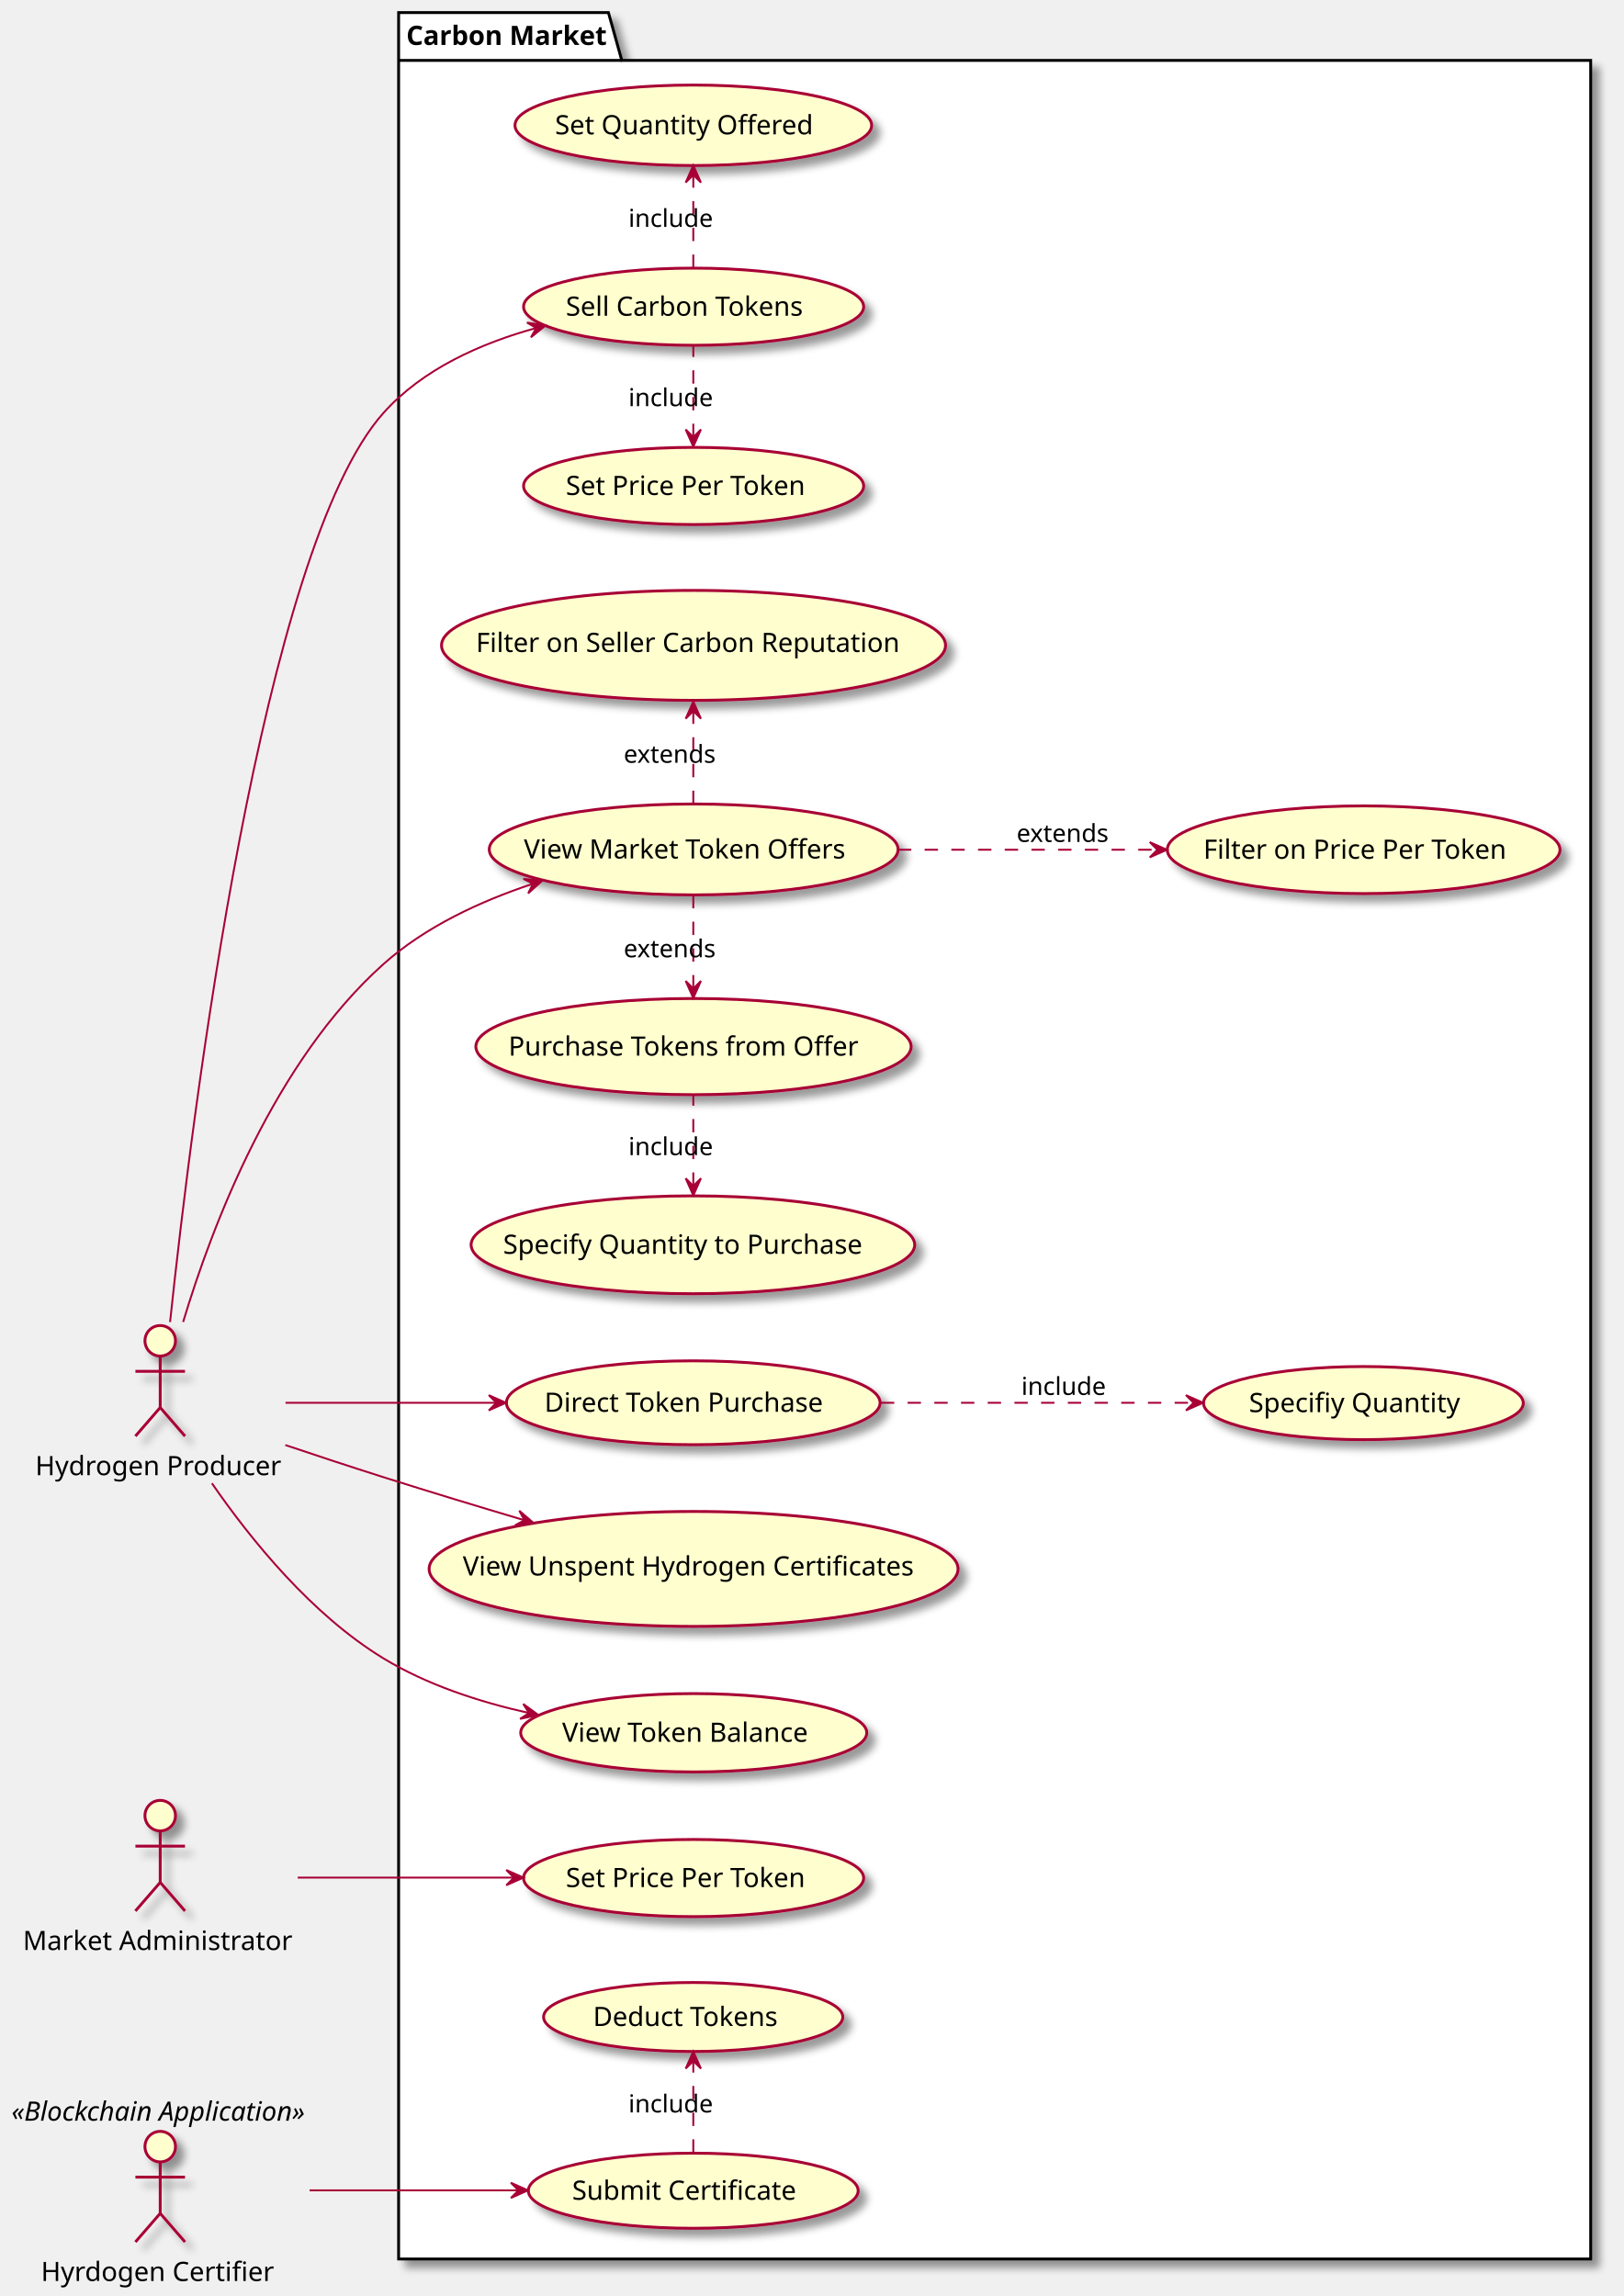
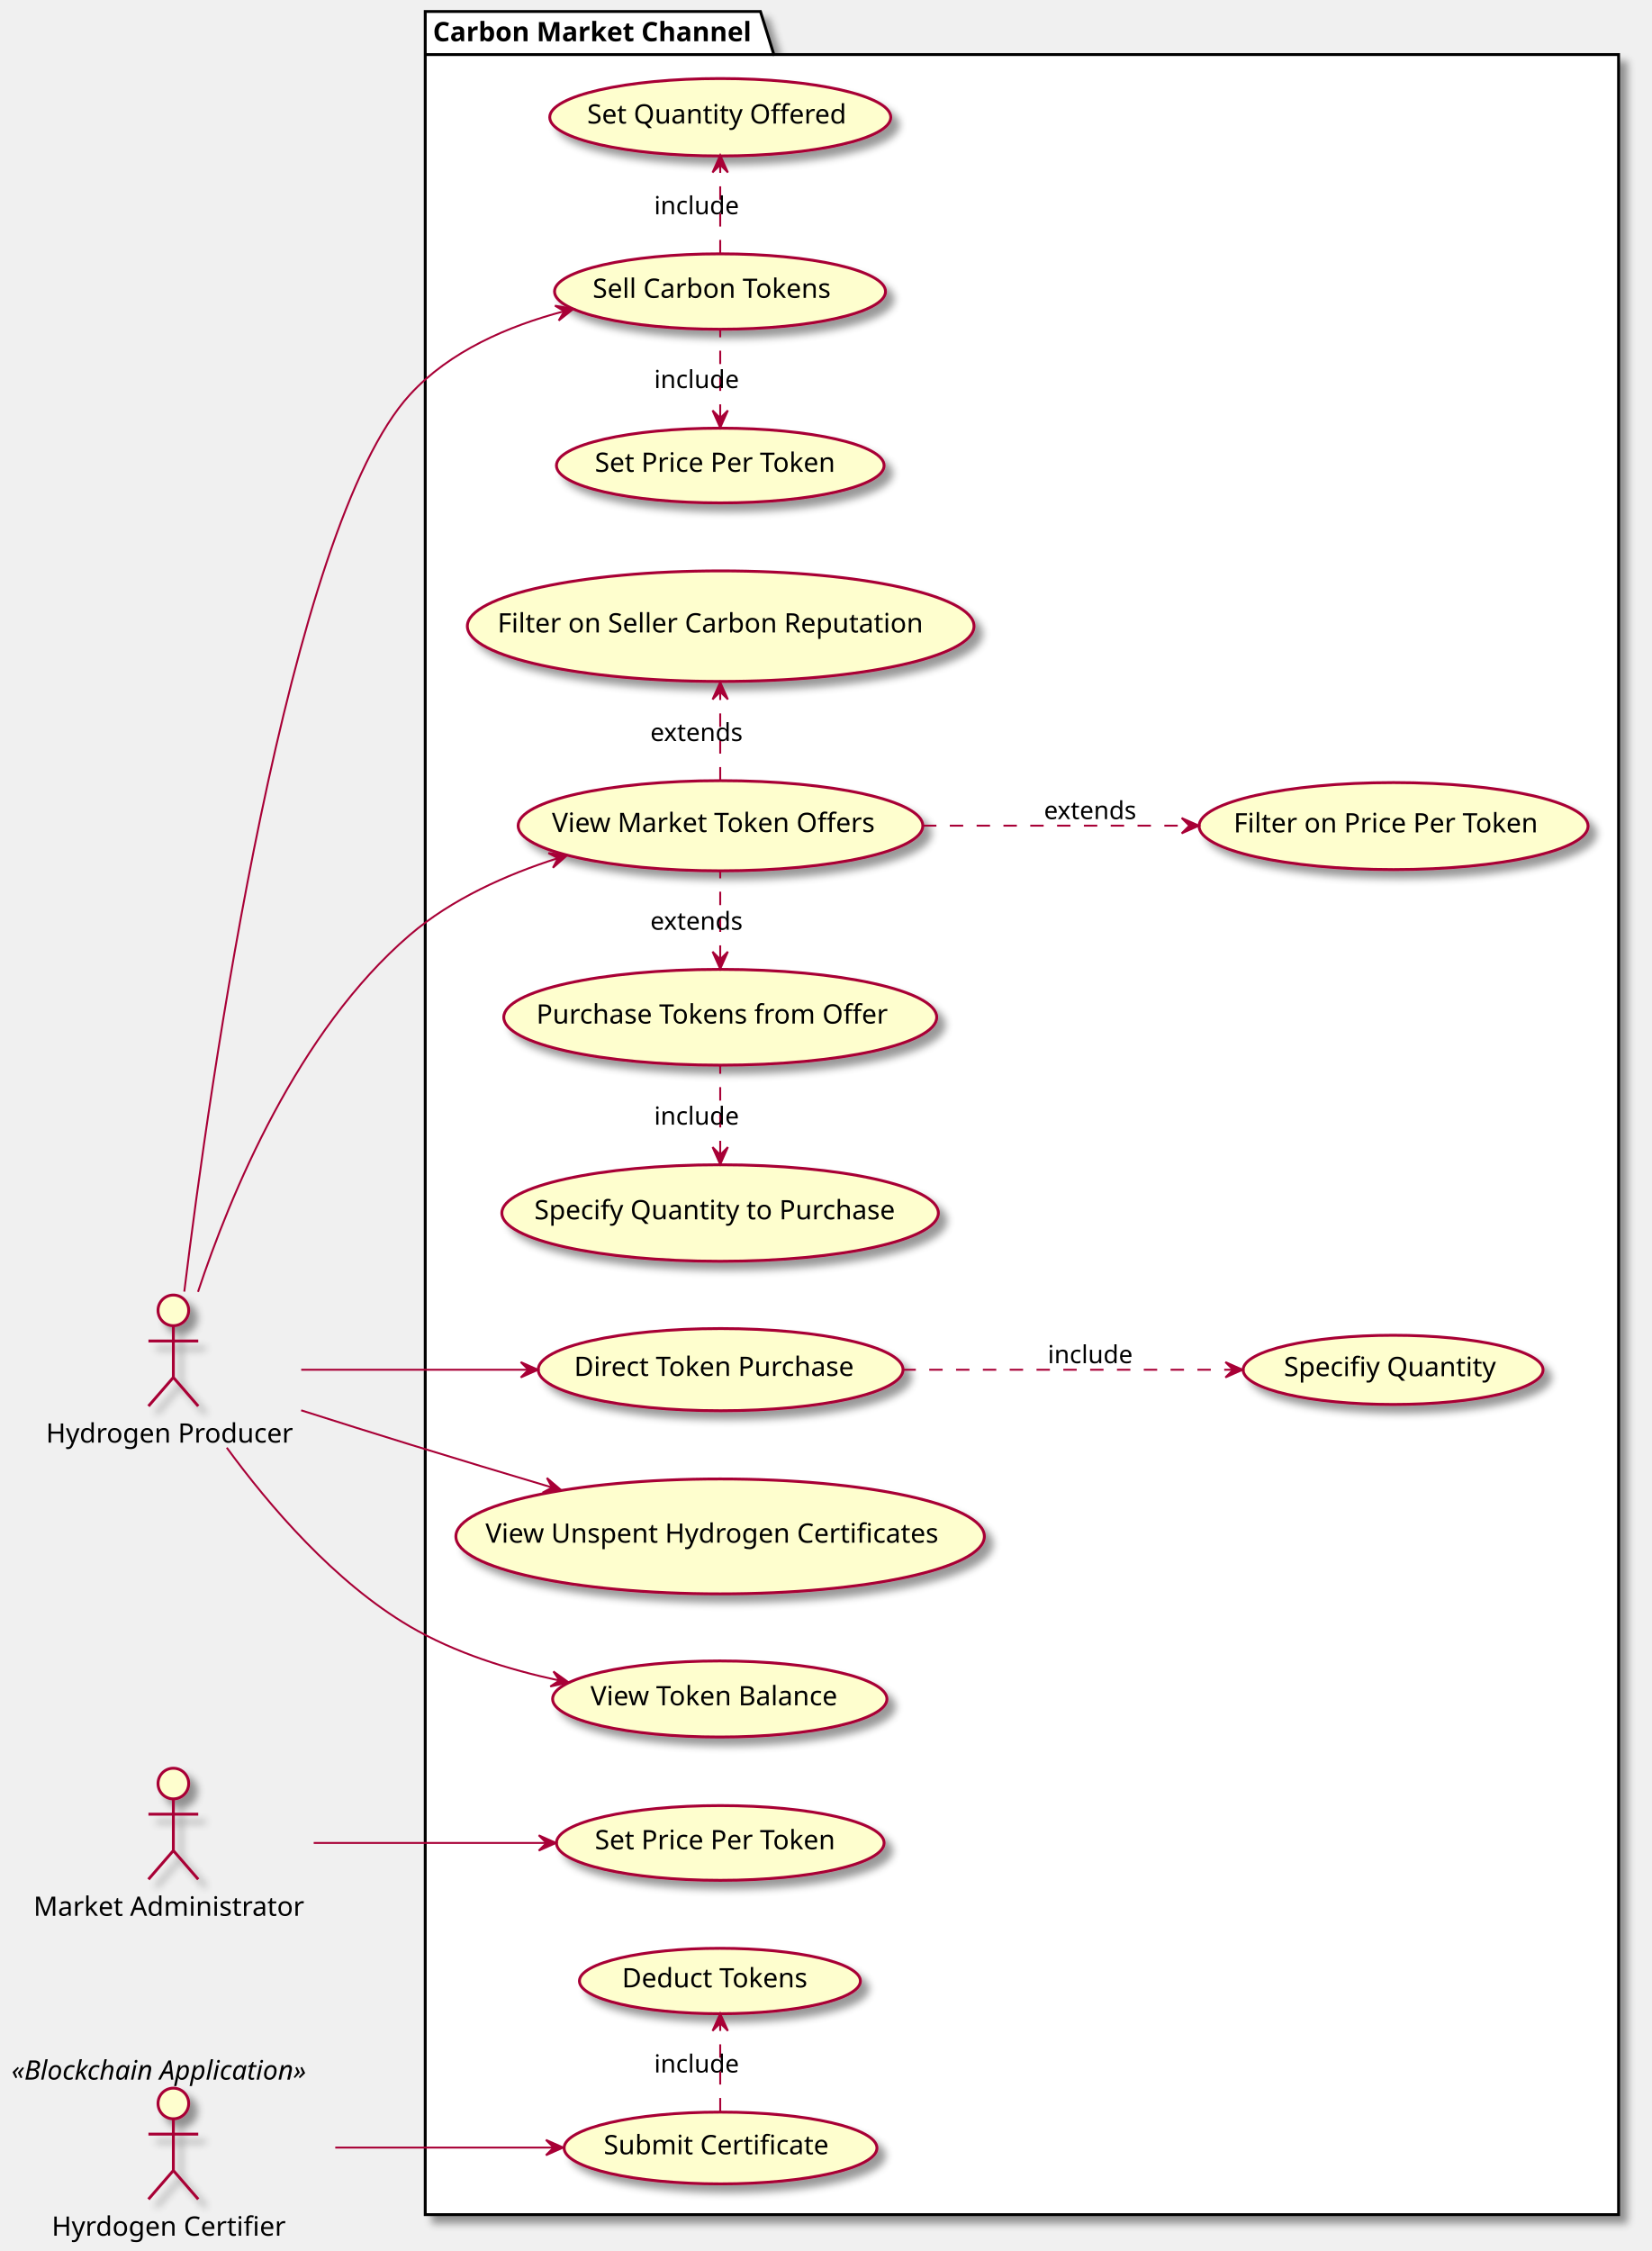
- <svg xmlns="http://www.w3.org/2000/svg" contentScriptType="application/ecmascript" contentStyleType="text/css" height="1204px" preserveAspectRatio="none" style="width:851px;height:1204px;" version="1.1" viewBox="0 0 851 1204" width="851px" zoomAndPan="magnify">
+ <svg xmlns="http://www.w3.org/2000/svg" contentScriptType="application/ecmascript" contentStyleType="text/css" height="1175px" preserveAspectRatio="none" style="width:862px;height:1175px;" version="1.1" viewBox="0 0 862 1175" width="862px" zoomAndPan="magnify">
  <defs>
-     <filter height="300%" id="f1cpfyy8sh32y7" width="300%" x="-1" y="-1">
+     <filter height="300%" id="fi4yhzzicr1im" width="300%" x="-1" y="-1">
      <feGaussianBlur result="blurOut" stdDeviation="2.0" />
      <feColorMatrix in="blurOut" result="blurOut2" type="matrix" values="0 0 0 0 0 0 0 0 0 0 0 0 0 0 0 0 0 0 .4 0" />
      <feOffset dx="4.0" dy="4.0" in="blurOut2" result="blurOut3" />
      <feBlend in="SourceGraphic" in2="blurOut3" mode="normal" />
    </filter>
  </defs>
  <g>
-     <polygon fill="#FFFFFF" filter="url(#f1cpfyy8sh32y7)" points="209,6.602,319,6.602,326,31.67,834,31.67,834,1184.602,209,1184.602,209,6.602" style="stroke:#000000;stroke-width:1.5;" />
-     <line style="stroke:#000000;stroke-width:1.5;" x1="209" x2="326" y1="31.67" y2="31.67" />
-     <text fill="#000000" font-family="sans-serif" font-size="14" font-weight="bold" lengthAdjust="spacing" textLength="104" x="213" y="23.568">Carbon Market</text>
-     <ellipse cx="363.468" cy="735.596" fill="#FEFECE" filter="url(#f1cpfyy8sh32y7)" rx="97.968" ry="21.994" style="stroke:#A80036;stroke-width:1.5;" />
-     <text fill="#000000" font-family="sans-serif" font-size="14" lengthAdjust="spacing" textLength="150" x="285.468" y="740.328">Direct Token Purchase</text>
-     <ellipse cx="363.662" cy="984.834" fill="#FEFECE" filter="url(#f1cpfyy8sh32y7)" rx="89.162" ry="20.232" style="stroke:#A80036;stroke-width:1.5;" />
-     <text fill="#000000" font-family="sans-serif" font-size="14" lengthAdjust="spacing" textLength="128" x="296.662" y="989.567">Set Price Per Token</text>
-     <ellipse cx="363.662" cy="160.834" fill="#FEFECE" filter="url(#f1cpfyy8sh32y7)" rx="89.162" ry="20.232" style="stroke:#A80036;stroke-width:1.5;" />
-     <text fill="#000000" font-family="sans-serif" font-size="14" lengthAdjust="spacing" textLength="128" x="296.662" y="165.567">Sell Carbon Tokens</text>
-     <ellipse cx="363.692" cy="445.44" fill="#FEFECE" filter="url(#f1cpfyy8sh32y7)" rx="107.192" ry="23.838" style="stroke:#A80036;stroke-width:1.5;" />
-     <text fill="#000000" font-family="sans-serif" font-size="14" lengthAdjust="spacing" textLength="172" x="274.692" y="450.173">View Market Token Offers</text>
-     <ellipse cx="363.652" cy="822.732" fill="#FEFECE" filter="url(#f1cpfyy8sh32y7)" rx="138.652" ry="30.13" style="stroke:#A80036;stroke-width:1.5;" />
-     <text fill="#000000" font-family="sans-serif" font-size="14" lengthAdjust="spacing" textLength="242" x="242.652" y="826.164">View Unspent Hydrogen Certificates</text>
-     <ellipse cx="363.726" cy="908.647" fill="#FEFECE" filter="url(#f1cpfyy8sh32y7)" rx="90.726" ry="20.545" style="stroke:#A80036;stroke-width:1.5;" />
-     <text fill="#000000" font-family="sans-serif" font-size="14" lengthAdjust="spacing" textLength="132" x="294.726" y="913.38">View Token Balance</text>
-     <ellipse cx="363.505" cy="65.703" fill="#FEFECE" filter="url(#f1cpfyy8sh32y7)" rx="93.505" ry="21.101" style="stroke:#A80036;stroke-width:1.5;" />
-     <text fill="#000000" font-family="sans-serif" font-size="14" lengthAdjust="spacing" textLength="139" x="291.005" y="70.436">Set Quantity Offered</text>
-     <ellipse cx="363.662" cy="254.834" fill="#FEFECE" filter="url(#f1cpfyy8sh32y7)" rx="89.162" ry="20.232" style="stroke:#A80036;stroke-width:1.5;" />
-     <text fill="#000000" font-family="sans-serif" font-size="14" lengthAdjust="spacing" textLength="128" x="296.662" y="259.567">Set Price Per Token</text>
-     <ellipse cx="363.622" cy="338.426" fill="#FEFECE" filter="url(#f1cpfyy8sh32y7)" rx="132.122" ry="28.824" style="stroke:#A80036;stroke-width:1.5;" />
-     <text fill="#000000" font-family="sans-serif" font-size="14" lengthAdjust="spacing" textLength="228" x="249.549" y="341.895">Filter on Seller Carbon Reputation</text>
-     <ellipse cx="363.603" cy="548.823" fill="#FEFECE" filter="url(#f1cpfyy8sh32y7)" rx="114.103" ry="25.221" style="stroke:#A80036;stroke-width:1.5;" />
-     <text fill="#000000" font-family="sans-serif" font-size="14" lengthAdjust="spacing" textLength="188" x="266.603" y="553.556">Purchase Tokens from Offer</text>
-     <ellipse cx="363.292" cy="652.76" fill="#FEFECE" filter="url(#f1cpfyy8sh32y7)" rx="116.292" ry="25.659" style="stroke:#A80036;stroke-width:1.5;" />
-     <text fill="#000000" font-family="sans-serif" font-size="14" lengthAdjust="spacing" textLength="193" x="263.792" y="657.493">Specify Quantity to Purchase</text>
-     <ellipse cx="363.469" cy="1148.796" fill="#FEFECE" filter="url(#f1cpfyy8sh32y7)" rx="86.469" ry="19.694" style="stroke:#A80036;stroke-width:1.5;" />
-     <text fill="#000000" font-family="sans-serif" font-size="14" lengthAdjust="spacing" textLength="121" x="299.969" y="1153.529">Submit Certificate</text>
-     <ellipse cx="363.44" cy="1057.69" fill="#FEFECE" filter="url(#f1cpfyy8sh32y7)" rx="78.44" ry="18.088" style="stroke:#A80036;stroke-width:1.5;" />
-     <text fill="#000000" font-family="sans-serif" font-size="14" lengthAdjust="spacing" textLength="99" x="310.94" y="1062.423">Deduct Tokens</text>
-     <ellipse cx="714.955" cy="445.593" fill="#FEFECE" filter="url(#f1cpfyy8sh32y7)" rx="102.954" ry="22.991" style="stroke:#A80036;stroke-width:1.5;" />
-     <text fill="#000000" font-family="sans-serif" font-size="14" lengthAdjust="spacing" textLength="162" x="630.955" y="450.326">Filter on Price Per Token</text>
-     <ellipse cx="714.839" cy="735.77" fill="#FEFECE" filter="url(#f1cpfyy8sh32y7)" rx="83.839" ry="19.168" style="stroke:#A80036;stroke-width:1.5;" />
-     <text fill="#000000" font-family="sans-serif" font-size="14" lengthAdjust="spacing" textLength="114" x="654.839" y="740.503">Specifiy Quantity</text>
-     <ellipse cx="84" cy="703.102" fill="#FEFECE" filter="url(#f1cpfyy8sh32y7)" rx="8" ry="8" style="stroke:#A80036;stroke-width:1.5;" />
-     <path d="M84,711.102 L84,738.102 M71,719.102 L97,719.102 M84,738.102 L71,753.102 M84,738.102 L97,753.102 " fill="none" filter="url(#f1cpfyy8sh32y7)" style="stroke:#A80036;stroke-width:1.5;" />
-     <text fill="#000000" font-family="sans-serif" font-size="14" lengthAdjust="spacing" textLength="131" x="18.5" y="773.568">Hydrogen Producer</text>
-     <ellipse cx="84" cy="952.102" fill="#FEFECE" filter="url(#f1cpfyy8sh32y7)" rx="8" ry="8" style="stroke:#A80036;stroke-width:1.5;" />
-     <path d="M84,960.102 L84,987.102 M71,968.102 L97,968.102 M84,987.102 L71,1002.102 M84,987.102 L97,1002.102 " fill="none" filter="url(#f1cpfyy8sh32y7)" style="stroke:#A80036;stroke-width:1.5;" />
-     <text fill="#000000" font-family="sans-serif" font-size="14" lengthAdjust="spacing" textLength="144" x="12" y="1022.568">Market Administrator</text>
-     <ellipse cx="84" cy="1125.67" fill="#FEFECE" filter="url(#f1cpfyy8sh32y7)" rx="8" ry="8" style="stroke:#A80036;stroke-width:1.5;" />
-     <path d="M84,1133.67 L84,1160.67 M71,1141.67 L97,1141.67 M84,1160.67 L71,1175.67 M84,1160.67 L97,1175.67 " fill="none" filter="url(#f1cpfyy8sh32y7)" style="stroke:#A80036;stroke-width:1.5;" />
-     <text fill="#000000" font-family="sans-serif" font-size="14" lengthAdjust="spacing" textLength="125" x="21.5" y="1196.136">Hyrdogen Certifier</text>
-     <text fill="#000000" font-family="sans-serif" font-size="14" font-style="italic" lengthAdjust="spacing" textLength="156" x="6" y="1112.068">«Blockchain Application»</text>
-     <path d="M363.5,140.452 C363.5,126.262 363.5,107.132 363.5,91.762 " fill="none" id="UC3-to-UC7" style="stroke:#A80036;stroke-width:1.0;stroke-dasharray:7.0,7.0;" />
-     <polygon fill="#A80036" points="363.5,86.712,359.5,95.712,363.5,91.712,367.5,95.712,363.5,86.712" style="stroke:#A80036;stroke-width:1.0;" />
-     <text fill="#000000" font-family="sans-serif" font-size="13" lengthAdjust="spacing" textLength="43" x="329.5" y="118.999">include</text>
-     <path d="M363.5,229.192 C363.5,213.942 363.5,194.812 363.5,180.632 " fill="none" id="UC8-backto-UC3" style="stroke:#A80036;stroke-width:1.0;stroke-dasharray:7.0,7.0;" />
-     <polygon fill="#A80036" points="363.5,234.202,367.5,225.202,363.5,229.202,359.5,225.202,363.5,234.202" style="stroke:#A80036;stroke-width:1.0;" />
-     <text fill="#000000" font-family="sans-serif" font-size="13" lengthAdjust="spacing" textLength="43" x="329.5" y="212.999">include</text>
-     <path d="M363.5,421.592 C363.5,407.302 363.5,388.952 363.5,373.132 " fill="none" id="UC4-to-UC9" style="stroke:#A80036;stroke-width:1.0;stroke-dasharray:7.0,7.0;" />
-     <polygon fill="#A80036" points="363.5,367.872,359.5,376.872,363.5,372.872,367.5,376.872,363.5,367.872" style="stroke:#A80036;stroke-width:1.0;" />
-     <text fill="#000000" font-family="sans-serif" font-size="13" lengthAdjust="spacing" textLength="48" x="327" y="399.999">extends</text>
-     <path d="M363.5,518.292 C363.5,502.842 363.5,484.312 363.5,469.832 " fill="none" id="UC10-backto-UC4" style="stroke:#A80036;stroke-width:1.0;stroke-dasharray:7.0,7.0;" />
-     <polygon fill="#A80036" points="363.5,523.402,367.5,514.402,363.5,518.402,359.5,514.402,363.5,523.402" style="stroke:#A80036;stroke-width:1.0;" />
-     <text fill="#000000" font-family="sans-serif" font-size="13" lengthAdjust="spacing" textLength="48" x="327" y="501.999">extends</text>
-     <path d="M470.79,445.602 C513.82,445.602 563.44,445.602 606.59,445.602 " fill="none" id="UC4-to-UC14" style="stroke:#A80036;stroke-width:1.0;stroke-dasharray:7.0,7.0;" />
-     <polygon fill="#A80036" points="611.82,445.602,602.82,441.602,606.82,445.602,602.82,449.602,611.82,445.602" style="stroke:#A80036;stroke-width:1.0;" />
-     <text fill="#000000" font-family="sans-serif" font-size="13" lengthAdjust="spacing" textLength="48" x="533" y="441.499">extends</text>
-     <path d="M363.5,621.812 C363.5,606.462 363.5,588.132 363.5,573.652 " fill="none" id="UC11-backto-UC10" style="stroke:#A80036;stroke-width:1.0;stroke-dasharray:7.0,7.0;" />
-     <polygon fill="#A80036" points="363.5,626.892,367.5,617.892,363.5,621.892,359.5,617.892,363.5,626.892" style="stroke:#A80036;stroke-width:1.0;" />
-     <text fill="#000000" font-family="sans-serif" font-size="13" lengthAdjust="spacing" textLength="43" x="329.5" y="605.749">include</text>
-     <path d="M363.5,1128.852 C363.5,1114.792 363.5,1095.842 363.5,1081.022 " fill="none" id="UC12-to-UC13" style="stroke:#A80036;stroke-width:1.0;stroke-dasharray:7.0,7.0;" />
-     <polygon fill="#A80036" points="363.5,1075.762,359.5,1084.762,363.5,1080.762,367.5,1084.762,363.5,1075.762" style="stroke:#A80036;stroke-width:1.0;" />
-     <text fill="#000000" font-family="sans-serif" font-size="13" lengthAdjust="spacing" textLength="43" x="329.5" y="1107.749">include</text>
-     <path d="M461.86,735.602 C513.21,735.602 575.75,735.602 625.69,735.602 " fill="none" id="UC1-to-UC15" style="stroke:#A80036;stroke-width:1.0;stroke-dasharray:7.0,7.0;" />
-     <polygon fill="#A80036" points="630.79,735.602,621.79,731.602,625.79,735.602,621.79,739.602,630.79,735.602" style="stroke:#A80036;stroke-width:1.0;" />
-     <text fill="#000000" font-family="sans-serif" font-size="13" lengthAdjust="spacing" textLength="43" x="535.5" y="731.499">include</text>
-     <path d="M149.71,735.602 C182.45,735.602 222.98,735.602 259.84,735.602 " fill="none" id="hp-to-UC1" style="stroke:#A80036;stroke-width:1.0;" />
-     <polygon fill="#A80036" points="265.26,735.602,256.26,731.602,260.26,735.602,256.26,739.602,265.26,735.602" style="stroke:#A80036;stroke-width:1.0;" />
-     <path d="M89.17,693.272 C100.89,582.522 137.46,287.822 201,216.602 C221.54,193.572 252.04,180.012 281.02,172.032 " fill="none" id="hp-to-UC3" style="stroke:#A80036;stroke-width:1.0;" />
-     <polygon fill="#A80036" points="286.03,170.702,276.304,169.152,281.198,171.988,278.362,176.883,286.03,170.702" style="stroke:#A80036;stroke-width:1.0;" />
-     <path d="M96.02,693.232 C111.39,642.082 144,556.582 201,505.602 C222.93,485.982 251.86,472.582 279.16,463.522 " fill="none" id="hp-to-UC4" style="stroke:#A80036;stroke-width:1.0;" />
-     <polygon fill="#A80036" points="284.24,461.882,274.445,460.854,279.484,463.425,276.913,468.463,284.24,461.882" style="stroke:#A80036;stroke-width:1.0;" />
-     <path d="M149.6,757.772 C166.3,763.382 184.29,769.312 201,774.602 C224.82,782.142 250.73,790.002 274.67,797.112 " fill="none" id="hp-to-UC5" style="stroke:#A80036;stroke-width:1.0;" />
-     <polygon fill="#A80036" points="279.75,798.622,272.27,792.215,274.959,797.192,269.982,799.88,279.75,798.622" style="stroke:#A80036;stroke-width:1.0;" />
-     <path d="M111.1,777.812 C131.85,807.852 163.55,846.792 201,869.602 C223.86,883.532 251.38,892.482 277.16,898.242 " fill="none" id="hp-to-UC6" style="stroke:#A80036;stroke-width:1.0;" />
-     <polygon fill="#A80036" points="282.29,899.352,274.339,893.539,277.403,898.295,272.648,901.358,282.29,899.352" style="stroke:#A80036;stroke-width:1.0;" />
-     <path d="M156.1,984.602 C190.46,984.602 232.15,984.602 269.05,984.602 " fill="none" id="ma-to-UC2" style="stroke:#A80036;stroke-width:1.0;" />
-     <polygon fill="#A80036" points="274.45,984.602,265.45,980.602,269.45,984.602,265.45,988.602,274.45,984.602" style="stroke:#A80036;stroke-width:1.0;" />
-     <path d="M162.3,1148.602 C196.23,1148.602 236.31,1148.602 271.66,1148.602 " fill="none" id="BlockCert-to-UC12" style="stroke:#A80036;stroke-width:1.0;" />
-     <polygon fill="#A80036" points="276.84,1148.602,267.84,1144.602,271.84,1148.602,267.84,1152.602,276.84,1148.602" style="stroke:#A80036;stroke-width:1.0;" />
+     <polygon fill="#FFFFFF" filter="url(#fi4yhzzicr1im)" points="222,6,397,6,404,28.488,845,28.488,845,1156,222,1156,222,6" style="stroke:#000000;stroke-width:1.5;" />
+     <line style="stroke:#000000;stroke-width:1.5;" x1="222" x2="404" y1="28.488" y2="28.488" />
+     <text fill="#000000" font-family="sans-serif" font-size="14" font-weight="bold" lengthAdjust="spacing" textLength="169" x="226" y="21.535">Carbon Market Channel</text>
+     <ellipse cx="376.225" cy="714.945" fill="#FEFECE" filter="url(#fi4yhzzicr1im)" rx="95.225" ry="21.445" style="stroke:#A80036;stroke-width:1.5;" />
+     <text fill="#000000" font-family="sans-serif" font-size="14" lengthAdjust="spacing" textLength="153" x="299.725" y="718.236">Direct Token Purchase</text>
+     <ellipse cx="376.031" cy="962.006" fill="#FEFECE" filter="url(#fi4yhzzicr1im)" rx="85.531" ry="19.506" style="stroke:#A80036;stroke-width:1.5;" />
+     <text fill="#000000" font-family="sans-serif" font-size="14" lengthAdjust="spacing" textLength="131" x="310.531" y="965.297">Set Price Per Token</text>
+     <ellipse cx="375.899" cy="152.18" fill="#FEFECE" filter="url(#fi4yhzzicr1im)" rx="86.399" ry="19.68" style="stroke:#A80036;stroke-width:1.5;" />
+     <text fill="#000000" font-family="sans-serif" font-size="14" lengthAdjust="spacing" textLength="133" x="309.399" y="155.471">Sell Carbon Tokens</text>
+     <ellipse cx="376.141" cy="431.028" fill="#FEFECE" filter="url(#fi4yhzzicr1im)" rx="105.641" ry="23.528" style="stroke:#A80036;stroke-width:1.5;" />
+     <text fill="#000000" font-family="sans-serif" font-size="14" lengthAdjust="spacing" textLength="176" x="288.141" y="434.319">View Market Token Offers</text>
+     <ellipse cx="375.95" cy="801.99" fill="#FEFECE" filter="url(#fi4yhzzicr1im)" rx="137.95" ry="29.99" style="stroke:#A80036;stroke-width:1.5;" />
+     <text fill="#000000" font-family="sans-serif" font-size="14" lengthAdjust="spacing" textLength="245" x="253.45" y="805.281">View Unspent Hydrogen Certificates</text>
+     <ellipse cx="375.77" cy="886.854" fill="#FEFECE" filter="url(#fi4yhzzicr1im)" rx="87.27" ry="19.854" style="stroke:#A80036;stroke-width:1.5;" />
+     <text fill="#000000" font-family="sans-serif" font-size="14" lengthAdjust="spacing" textLength="135" x="308.27" y="890.145">View Token Balance</text>
+     <ellipse cx="376.02" cy="61.204" fill="#FEFECE" filter="url(#fi4yhzzicr1im)" rx="89.02" ry="20.204" style="stroke:#A80036;stroke-width:1.5;" />
+     <text fill="#000000" font-family="sans-serif" font-size="14" lengthAdjust="spacing" textLength="139" x="306.52" y="64.495">Set Quantity Offered</text>
+     <ellipse cx="376.031" cy="243.006" fill="#FEFECE" filter="url(#fi4yhzzicr1im)" rx="85.531" ry="19.506" style="stroke:#A80036;stroke-width:1.5;" />
+     <text fill="#000000" font-family="sans-serif" font-size="14" lengthAdjust="spacing" textLength="131" x="310.531" y="246.297">Set Price Per Token</text>
+     <ellipse cx="376.249" cy="326.85" fill="#FEFECE" filter="url(#fi4yhzzicr1im)" rx="132.249" ry="28.85" style="stroke:#A80036;stroke-width:1.5;" />
+     <text fill="#000000" font-family="sans-serif" font-size="14" lengthAdjust="spacing" textLength="233" x="259.749" y="330.141">Filter on Seller Carbon Reputation</text>
+     <ellipse cx="376.014" cy="531.003" fill="#FEFECE" filter="url(#fi4yhzzicr1im)" rx="113.014" ry="25.003" style="stroke:#A80036;stroke-width:1.5;" />
+     <text fill="#000000" font-family="sans-serif" font-size="14" lengthAdjust="spacing" textLength="192" x="280.014" y="534.294">Purchase Tokens from Offer</text>
+     <ellipse cx="375.942" cy="633.188" fill="#FEFECE" filter="url(#fi4yhzzicr1im)" rx="113.942" ry="25.188" style="stroke:#A80036;stroke-width:1.5;" />
+     <text fill="#000000" font-family="sans-serif" font-size="14" lengthAdjust="spacing" textLength="194" x="278.942" y="636.479">Specify Quantity to Purchase</text>
+     <ellipse cx="376.165" cy="1121.233" fill="#FEFECE" filter="url(#fi4yhzzicr1im)" rx="81.665" ry="18.733" style="stroke:#A80036;stroke-width:1.5;" />
+     <text fill="#000000" font-family="sans-serif" font-size="14" lengthAdjust="spacing" textLength="122" x="315.165" y="1124.524">Submit Certificate</text>
+     <ellipse cx="375.843" cy="1034.069" fill="#FEFECE" filter="url(#fi4yhzzicr1im)" rx="73.343" ry="17.069" style="stroke:#A80036;stroke-width:1.5;" />
+     <text fill="#000000" font-family="sans-serif" font-size="14" lengthAdjust="spacing" textLength="102" x="324.726" y="1037.392">Deduct Tokens</text>
+     <ellipse cx="727.536" cy="431.207" fill="#FEFECE" filter="url(#fi4yhzzicr1im)" rx="101.536" ry="22.707" style="stroke:#A80036;stroke-width:1.5;" />
+     <text fill="#000000" font-family="sans-serif" font-size="14" lengthAdjust="spacing" textLength="167" x="644.036" y="434.498">Filter on Price Per Token</text>
+     <ellipse cx="727.287" cy="715.057" fill="#FEFECE" filter="url(#fi4yhzzicr1im)" rx="78.287" ry="18.057" style="stroke:#A80036;stroke-width:1.5;" />
+     <text fill="#000000" font-family="sans-serif" font-size="14" lengthAdjust="spacing" textLength="114" x="670.287" y="718.348">Specifiy Quantity</text>
+     <ellipse cx="90.5" cy="684" fill="#FEFECE" filter="url(#fi4yhzzicr1im)" rx="8" ry="8" style="stroke:#A80036;stroke-width:1.5;" />
+     <path d="M90.5,692 L90.5,719 M77.5,700 L103.5,700 M90.5,719 L77.5,734 M90.5,719 L103.5,734 " fill="none" filter="url(#fi4yhzzicr1im)" style="stroke:#A80036;stroke-width:1.5;" />
+     <text fill="#000000" font-family="sans-serif" font-size="14" lengthAdjust="spacing" textLength="133" x="24" y="753.035">Hydrogen Producer</text>
+     <ellipse cx="90.5" cy="931" fill="#FEFECE" filter="url(#fi4yhzzicr1im)" rx="8" ry="8" style="stroke:#A80036;stroke-width:1.5;" />
+     <path d="M90.5,939 L90.5,966 M77.5,947 L103.5,947 M90.5,966 L77.5,981 M90.5,966 L103.5,981 " fill="none" filter="url(#fi4yhzzicr1im)" style="stroke:#A80036;stroke-width:1.5;" />
+     <text fill="#000000" font-family="sans-serif" font-size="14" lengthAdjust="spacing" textLength="146" x="17.5" y="1000.035">Market Administrator</text>
+     <ellipse cx="90.5" cy="1097.988" fill="#FEFECE" filter="url(#fi4yhzzicr1im)" rx="8" ry="8" style="stroke:#A80036;stroke-width:1.5;" />
+     <path d="M90.5,1105.988 L90.5,1132.988 M77.5,1113.988 L103.5,1113.988 M90.5,1132.988 L77.5,1147.988 M90.5,1132.988 L103.5,1147.988 " fill="none" filter="url(#fi4yhzzicr1im)" style="stroke:#A80036;stroke-width:1.5;" />
+     <text fill="#000000" font-family="sans-serif" font-size="14" lengthAdjust="spacing" textLength="127" x="27" y="1167.023">Hyrdogen Certifier</text>
+     <text fill="#000000" font-family="sans-serif" font-size="14" font-style="italic" lengthAdjust="spacing" textLength="169" x="6" y="1085.535">«Blockchain Application»</text>
+     <path d="M376,132.25 C376,118.75 376,100.74 376,86.2 " fill="none" id="UC3-to-UC7" style="stroke:#A80036;stroke-width:1.0;stroke-dasharray:7.0,7.0;" />
+     <polygon fill="#A80036" points="376,81.02,372,90.02,376,86.02,380,90.02,376,81.02" style="stroke:#A80036;stroke-width:1.0;" />
+     <text fill="#000000" font-family="sans-serif" font-size="13" lengthAdjust="spacing" textLength="46" x="341.5" y="111.818">include</text>
+     <path d="M376,218.05 C376,203.46 376,185.29 376,171.71 " fill="none" id="UC8-backto-UC3" style="stroke:#A80036;stroke-width:1.0;stroke-dasharray:7.0,7.0;" />
+     <polygon fill="#A80036" points="376,223.25,380,214.25,376,218.25,372,214.25,376,223.25" style="stroke:#A80036;stroke-width:1.0;" />
+     <text fill="#000000" font-family="sans-serif" font-size="13" lengthAdjust="spacing" textLength="46" x="341.5" y="202.568">include</text>
+     <path d="M376,407.4 C376,393.72 376,376.27 376,361.12 " fill="none" id="UC4-to-UC9" style="stroke:#A80036;stroke-width:1.0;stroke-dasharray:7.0,7.0;" />
+     <polygon fill="#A80036" points="376,356.08,372,365.08,376,361.08,380,365.08,376,356.08" style="stroke:#A80036;stroke-width:1.0;" />
+     <text fill="#000000" font-family="sans-serif" font-size="13" lengthAdjust="spacing" textLength="50" x="339.5" y="386.818">extends</text>
+     <path d="M376,500.46 C376,485.68 376,468.23 376,454.51 " fill="none" id="UC10-backto-UC4" style="stroke:#A80036;stroke-width:1.0;stroke-dasharray:7.0,7.0;" />
+     <polygon fill="#A80036" points="376,505.77,380,496.77,376,500.77,372,496.77,376,505.77" style="stroke:#A80036;stroke-width:1.0;" />
+     <text fill="#000000" font-family="sans-serif" font-size="13" lengthAdjust="spacing" textLength="50" x="339.5" y="485.318">extends</text>
+     <path d="M481.86,431 C525.81,431 576.82,431 620.85,431 " fill="none" id="UC4-to-UC14" style="stroke:#A80036;stroke-width:1.0;stroke-dasharray:7.0,7.0;" />
+     <polygon fill="#A80036" points="625.91,431,616.91,427,620.91,431,616.91,435,625.91,431" style="stroke:#A80036;stroke-width:1.0;" />
+     <text fill="#000000" font-family="sans-serif" font-size="13" lengthAdjust="spacing" textLength="50" x="545" y="427.568">extends</text>
+     <path d="M376,602.49 C376,587.75 376,570.26 376,556.28 " fill="none" id="UC11-backto-UC10" style="stroke:#A80036;stroke-width:1.0;stroke-dasharray:7.0,7.0;" />
+     <polygon fill="#A80036" points="376,607.79,380,598.79,376,602.79,372,598.79,376,607.79" style="stroke:#A80036;stroke-width:1.0;" />
+     <text fill="#000000" font-family="sans-serif" font-size="13" lengthAdjust="spacing" textLength="46" x="341.5" y="587.068">include</text>
+     <path d="M376,1102.12 C376,1088.59 376,1070.32 376,1056.11 " fill="none" id="UC12-to-UC13" style="stroke:#A80036;stroke-width:1.0;stroke-dasharray:7.0,7.0;" />
+     <polygon fill="#A80036" points="376,1051.07,372,1060.07,376,1056.07,380,1060.07,376,1051.07" style="stroke:#A80036;stroke-width:1.0;" />
+     <text fill="#000000" font-family="sans-serif" font-size="13" lengthAdjust="spacing" textLength="46" x="341.5" y="1081.818">include</text>
+     <path d="M471.12,715 C524.87,715 591.66,715 643.46,715 " fill="none" id="UC1-to-UC15" style="stroke:#A80036;stroke-width:1.0;stroke-dasharray:7.0,7.0;" />
+     <polygon fill="#A80036" points="648.74,715,639.74,711,643.74,715,639.74,719,648.74,715" style="stroke:#A80036;stroke-width:1.0;" />
+     <text fill="#000000" font-family="sans-serif" font-size="13" lengthAdjust="spacing" textLength="46" x="547" y="711.568">include</text>
+     <path d="M157.25,715 C192.4,715 236.39,715 275.62,715 " fill="none" id="hp-to-UC1" style="stroke:#A80036;stroke-width:1.0;" />
+     <polygon fill="#A80036" points="280.87,715,271.87,711,275.87,715,271.87,719,280.87,715" style="stroke:#A80036;stroke-width:1.0;" />
+     <path d="M96.21,674.21 C109.48,566.05 150.37,275.45 214,206 C234.8,183.29 265.44,170.13 294.41,162.49 " fill="none" id="hp-to-UC3" style="stroke:#A80036;stroke-width:1.0;" />
+     <polygon fill="#A80036" points="299.42,161.22,289.713,159.556,294.574,162.45,291.68,167.31,299.42,161.22" style="stroke:#A80036;stroke-width:1.0;" />
+     <path d="M103.37,674.34 C120.1,623.84 155.32,538.24 214,488 C235.84,469.3 264.23,456.59 291.08,448.01 " fill="none" id="hp-to-UC4" style="stroke:#A80036;stroke-width:1.0;" />
+     <polygon fill="#A80036" points="296.08,446.46,286.298,445.317,291.306,447.947,288.676,452.955,296.08,446.46" style="stroke:#A80036;stroke-width:1.0;" />
+     <path d="M157.23,736.17 C175.58,742.02 195.55,748.31 214,754 C237.94,761.38 263.94,769.21 287.92,776.36 " fill="none" id="hp-to-UC5" style="stroke:#A80036;stroke-width:1.0;" />
+     <polygon fill="#A80036" points="293.01,777.87,285.513,771.483,288.215,776.453,283.245,779.155,293.01,777.87" style="stroke:#A80036;stroke-width:1.0;" />
+     <path d="M118.39,755.68 C140.52,785.94 174.59,825.86 214,849 C237.45,862.77 265.58,871.55 291.72,877.15 " fill="none" id="hp-to-UC6" style="stroke:#A80036;stroke-width:1.0;" />
+     <polygon fill="#A80036" points="296.92,878.23,288.918,872.489,292.024,877.216,287.296,880.323,296.92,878.23" style="stroke:#A80036;stroke-width:1.0;" />
+     <path d="M163.77,962 C200.67,962 245.91,962 285.04,962 " fill="none" id="ma-to-UC2" style="stroke:#A80036;stroke-width:1.0;" />
+     <polygon fill="#A80036" points="290.27,962,281.27,958,285.27,962,281.27,966,290.27,962" style="stroke:#A80036;stroke-width:1.0;" />
+     <path d="M175.03,1121 C210.83,1121 252.64,1121 288.74,1121 " fill="none" id="BlockCert-to-UC12" style="stroke:#A80036;stroke-width:1.0;" />
+     <polygon fill="#A80036" points="294.02,1121,285.02,1117,289.02,1121,285.02,1125,294.02,1121" style="stroke:#A80036;stroke-width:1.0;" />
  </g>
</svg>
